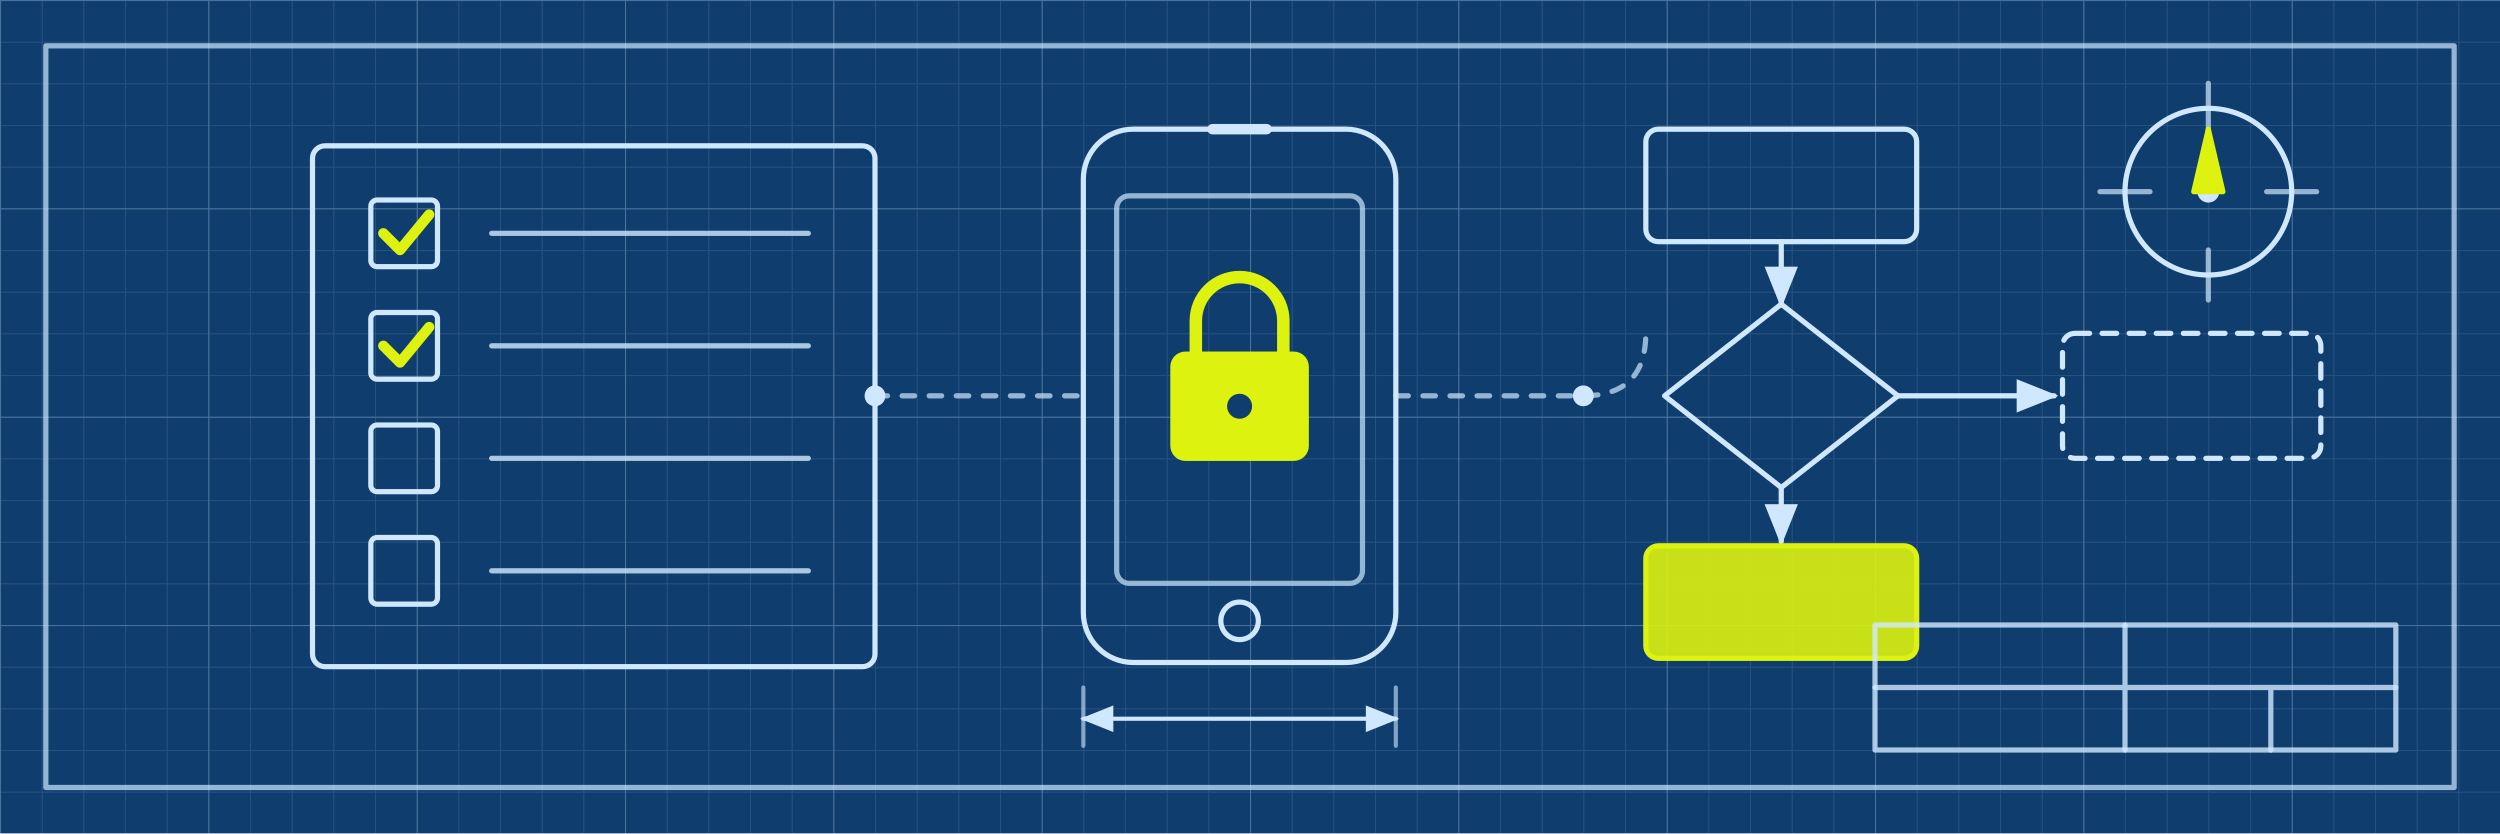
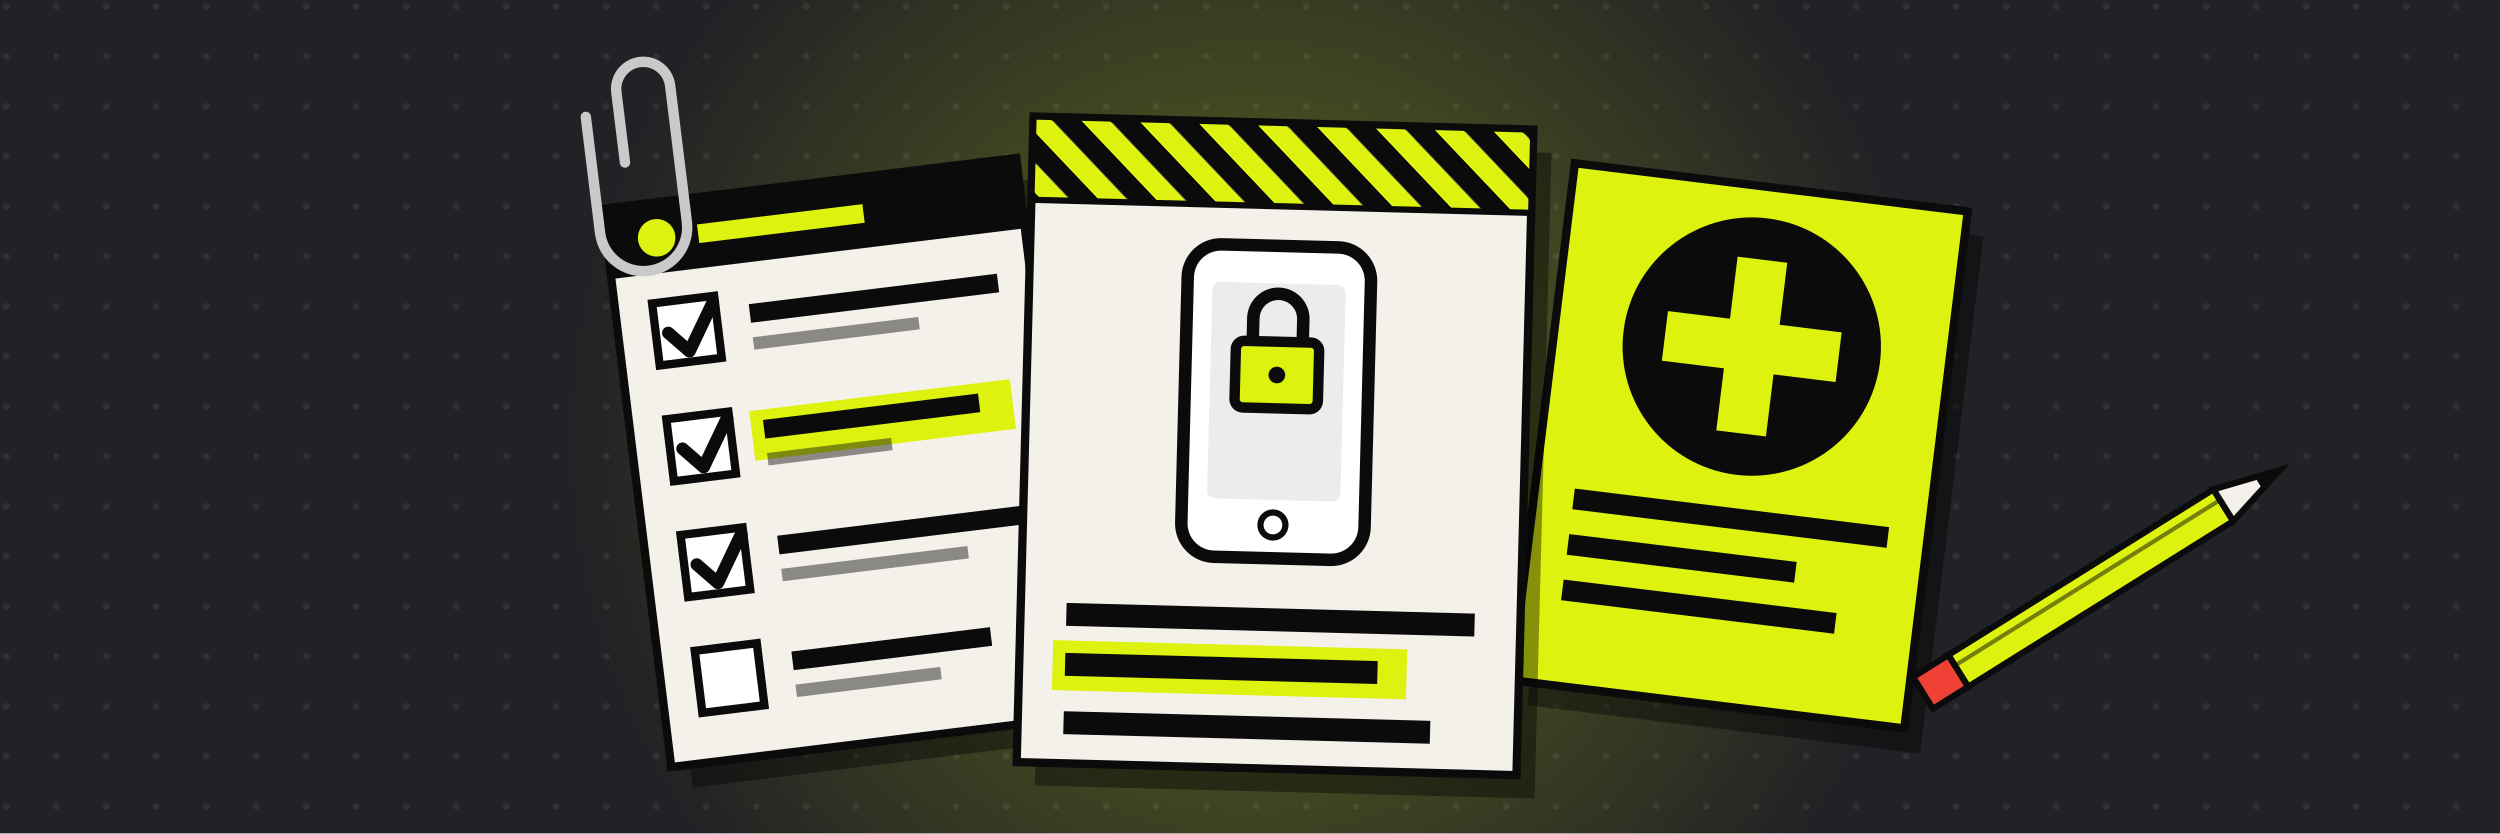
<svg xmlns="http://www.w3.org/2000/svg" viewBox="0 0 1200 400" preserveAspectRatio="xMidYMid slice">
  <defs>
-     <pattern id="m" width="20" height="20" patternUnits="userSpaceOnUse">
-       <path d="M20 0H0V20" fill="none" stroke="#cfe8ff" stroke-opacity=".12" />
+     <pattern id="d" width="24" height="24" patternUnits="userSpaceOnUse">
+       <circle cx="3" cy="3" r="1.6" fill="#fff" fill-opacity=".07" />
    </pattern>
-     <pattern id="M" width="100" height="100" patternUnits="userSpaceOnUse">
-       <path d="M100 0H0V100" fill="none" stroke="#cfe8ff" stroke-opacity=".22" />
+     <pattern id="hz" width="20" height="20" patternUnits="userSpaceOnUse" patternTransform="rotate(-45)">
+       <rect width="10" height="20" fill="#ddf20f" />
+       <rect x="10" width="10" height="20" fill="#0b0b0c" />
    </pattern>
-     <marker id="h" viewBox="0 0 10 10" refX="9" refY="5" markerWidth="8" markerHeight="8" orient="auto-start-reverse">
-       <path d="M0 1L10 5L0 9Z" fill="#cfe8ff" />
-     </marker>
+     <radialGradient id="g">
+       <stop offset="0" stop-color="#ddf20f" stop-opacity=".35" />
+       <stop offset="1" stop-color="#ddf20f" stop-opacity="0" />
+     </radialGradient>
  </defs>
-   <rect width="1200" height="400" fill="#0f3d6e" />
-   <rect width="1200" height="400" fill="url(#m)" />
-   <rect width="1200" height="400" fill="url(#M)" />
-   <rect x="22" y="22" width="1156" height="356" fill="none" stroke="#cfe8ff" stroke-width="2.5" stroke-linecap="round" stroke-linejoin="round" stroke-opacity=".7" />
-   <g fill="none" stroke="#cfe8ff" stroke-width="2.5" stroke-linecap="round" stroke-linejoin="round">
-     <rect x="150" y="70" width="270" height="250" rx="6" />
-     <rect x="178" y="96" width="32" height="32" rx="3" />
-     <path d="M236 112H388" stroke-opacity=".8" />
-     <path d="M184 112L192 120L206 103" stroke="#ddf20f" stroke-width="5" />
-     <rect x="178" y="150" width="32" height="32" rx="3" />
-     <path d="M236 166H388" stroke-opacity=".8" />
-     <path d="M184 166L192 174L206 157" stroke="#ddf20f" stroke-width="5" />
-     <rect x="178" y="204" width="32" height="32" rx="3" />
-     <path d="M236 220H388" stroke-opacity=".8" />
-     <rect x="178" y="258" width="32" height="32" rx="3" />
-     <path d="M236 274H388" stroke-opacity=".8" />
+   <rect width="1200" height="400" fill="#202225" />
+   <rect width="1200" height="400" fill="url(#d)" />
+   <circle cx="600" cy="210" r="330" fill="url(#g)" />
+   <g transform="translate(405 222) rotate(-7)">
+     <rect x="-91.0" y="-124.0" width="200" height="270" fill="#000" opacity=".4" />
+     <rect x="-100.0" y="-135.0" width="200" height="270" fill="#f4f1ea" stroke="#0b0b0c" stroke-width="4" />
+     <rect x="-100" y="-135" width="200" height="34" fill="#0b0b0c" />
+     <circle cx="-76" cy="-118" r="9" fill="#ddf20f" />
+     <rect x="-56" y="-122" width="80" height="9" fill="#ddf20f" />
+     <rect x="-82" y="-87" width="30" height="30" fill="#fff" stroke="#0b0b0c" stroke-width="4" />
+     <path d="M-76 -72 L-67 -62 L-53 -84" fill="none" stroke="#0b0b0c" stroke-width="6" stroke-linecap="round" stroke-linejoin="round" />
+     <rect x="-36" y="-81" width="120" height="9" fill="#0b0b0c" />
+     <rect x="-36" y="-65" width="80" height="6" fill="#0b0b0c" opacity=".45" />
+     <rect x="-42" y="-30" width="126" height="24" fill="#ddf20f" />
+     <rect x="-82" y="-31" width="30" height="30" fill="#fff" stroke="#0b0b0c" stroke-width="4" />
+     <path d="M-76 -16 L-67 -6 L-53 -28" fill="none" stroke="#0b0b0c" stroke-width="6" stroke-linecap="round" stroke-linejoin="round" />
+     <rect x="-36" y="-25" width="104" height="9" fill="#0b0b0c" />
+     <rect x="-36" y="-9" width="60" height="6" fill="#0b0b0c" opacity=".45" />
+     <rect x="-82" y="25" width="30" height="30" fill="#fff" stroke="#0b0b0c" stroke-width="4" />
+     <path d="M-76 40 L-67 50 L-53 28" fill="none" stroke="#0b0b0c" stroke-width="6" stroke-linecap="round" stroke-linejoin="round" />
+     <rect x="-36" y="31" width="128" height="9" fill="#0b0b0c" />
+     <rect x="-36" y="47" width="90" height="6" fill="#0b0b0c" opacity=".45" />
+     <rect x="-82" y="81" width="30" height="30" fill="#fff" stroke="#0b0b0c" stroke-width="4" />
+     <rect x="-36" y="87" width="96" height="9" fill="#0b0b0c" />
+     <rect x="-36" y="103" width="70" height="6" fill="#0b0b0c" opacity=".45" />
  </g>
-   <g fill="none" stroke="#cfe8ff" stroke-width="2.5" stroke-linecap="round" stroke-linejoin="round">
-     <rect x="520" y="62" width="150" height="256" rx="24" />
-     <rect x="536" y="94" width="118" height="186" rx="6" stroke-opacity=".7" />
-     <path d="M582 62h26" stroke-width="5" />
-     <circle cx="595" cy="298" r="9" />
-     <rect x="563" y="170" width="64" height="50" rx="6" fill="#ddf20f" stroke="#ddf20f" />
-     <path d="M574 170v-16a21 21 0 0 1 42 0v16" stroke="#ddf20f" stroke-width="6" />
-     <circle cx="595" cy="195" r="6" fill="#0f3d6e" stroke="none" />
+   <g transform="translate(300 78) rotate(-7)">
+     <path d="M0 0v-34a13 13 0 0 1 26 0v66a21 21 0 0 1-42 0v-56" fill="none" stroke="#c9c9c9" stroke-width="5" stroke-linecap="round" />
  </g>
-   <g fill="none" stroke="#cfe8ff" stroke-width="2" stroke-linecap="round" stroke-linejoin="round">
-     <path d="M520 345H670" marker-start="url(#h)" marker-end="url(#h)" />
-     <path d="M520 330v28M670 330v28" stroke-opacity=".6" />
+   <g transform="translate(835 214) rotate(7)">
+     <rect x="-86.0" y="-114.0" width="190" height="250" fill="#000" opacity=".4" />
+     <rect x="-95.0" y="-125.0" width="190" height="250" fill="#ddf20f" stroke="#0b0b0c" stroke-width="4" />
+     <circle cx="0" cy="-48" r="62" fill="#0b0b0c" />
+     <rect x="-12" y="-90" width="24" height="84" fill="#ddf20f" />
+     <rect x="-42" y="-60" width="84" height="24" fill="#ddf20f" />
+     <rect x="-76" y="30" width="152" height="10" fill="#0b0b0c" />
+     <rect x="-76" y="52" width="110" height="10" fill="#0b0b0c" />
+     <rect x="-76" y="74" width="132" height="10" fill="#0b0b0c" />
  </g>
-   <g fill="none" stroke="#cfe8ff" stroke-width="2.5" stroke-linecap="round" stroke-linejoin="round">
-     <rect x="790" y="62" width="130" height="54" rx="6" />
-     <path d="M855 116v30" marker-end="url(#h)" />
-     <path d="M855 146l56 44l-56 44l-56-44Z" />
-     <path d="M855 234v26" marker-end="url(#h)" />
-     <rect x="790" y="262" width="130" height="54" rx="6" fill="#ddf20f" fill-opacity=".9" stroke="#ddf20f" />
-     <path d="M911 190H986" marker-end="url(#h)" />
-     <rect x="990" y="160" width="124" height="60" rx="6" stroke-dasharray="7 6" />
+   <g transform="translate(612 214) rotate(1.5)">
+     <rect x="-111.0" y="-144.0" width="240" height="310" fill="#000" opacity=".4" />
+     <rect x="-120.0" y="-155.0" width="240" height="310" fill="#f4f1ea" stroke="#0b0b0c" stroke-width="4" />
+     <rect x="-120" y="-155" width="240" height="40" fill="url(#hz)" stroke="#0b0b0c" stroke-width="3" />
+     <rect x="-44" y="-96" width="88" height="150" rx="16" fill="#fff" stroke="#0b0b0c" stroke-width="6" />
+     <rect x="-32" y="-78" width="64" height="104" rx="4" fill="#0b0b0c" opacity=".08" />
+     <circle cx="0" cy="38" r="6" fill="none" stroke="#0b0b0c" stroke-width="3" />
+     <rect x="-20" y="-50" width="40" height="32" rx="4" fill="#ddf20f" stroke="#0b0b0c" stroke-width="5" />
+     <path d="M-12 -50v-11a12 12 0 0 1 24 0v11" fill="none" stroke="#0b0b0c" stroke-width="6" />
+     <circle cx="0" cy="-34" r="4" fill="#0b0b0c" />
+     <rect x="-98" y="78" width="196" height="11" fill="#0b0b0c" />
+     <rect x="-104" y="96" width="170" height="24" fill="#ddf20f" />
+     <rect x="-98" y="102" width="150" height="11" fill="#0b0b0c" />
+     <rect x="-98" y="130" width="176" height="11" fill="#0b0b0c" />
  </g>
-   <g fill="none" stroke="#cfe8ff" stroke-width="2.5" stroke-linecap="round" stroke-linejoin="round">
-     <circle cx="1060" cy="92" r="40" />
-     <circle cx="1060" cy="92" r="4" fill="#cfe8ff" />
-     <path d="M1060 40v24M1060 120v24M1008 92h24M1088 92h24" stroke-opacity=".7" />
-     <path d="M1060 62l7 30h-14Z" fill="#ddf20f" stroke="#ddf20f" />
-   </g>
-   <g fill="none" stroke="#cfe8ff" stroke-width="2.5" stroke-linecap="round" stroke-linejoin="round" stroke-dasharray="6 7" stroke-opacity=".7">
-     <path d="M420 190H520" />
-     <path d="M670 190H760Q790 190 790 160" />
-   </g>
-   <g fill="#cfe8ff">
-     <circle cx="420" cy="190" r="5" />
-     <circle cx="760" cy="190" r="5" />
-   </g>
-   <g fill="none" stroke="#cfe8ff" stroke-width="2.5" stroke-linecap="round" stroke-linejoin="round" stroke-opacity=".8">
-     <rect x="900" y="300" width="250" height="60" />
-     <path d="M900 330H1150M1020 300v60M1090 330v30" />
+   <g transform="translate(940 322) rotate(-32)">
+     <rect x="-20" y="-9" width="20" height="18" fill="#ef4135" stroke="#0b0b0c" stroke-width="3" />
+     <rect x="0" y="-9" width="150" height="18" fill="#ddf20f" stroke="#0b0b0c" stroke-width="3" />
+     <path d="M150 -9L182 0L150 9Z" fill="#f4f1ea" stroke="#0b0b0c" stroke-width="3" />
+     <path d="M170 -3.5L182 0L170 3.5Z" fill="#0b0b0c" />
+     <path d="M0 -3H150" stroke="#0b0b0c" stroke-width="2" opacity=".5" />
  </g>
</svg>
